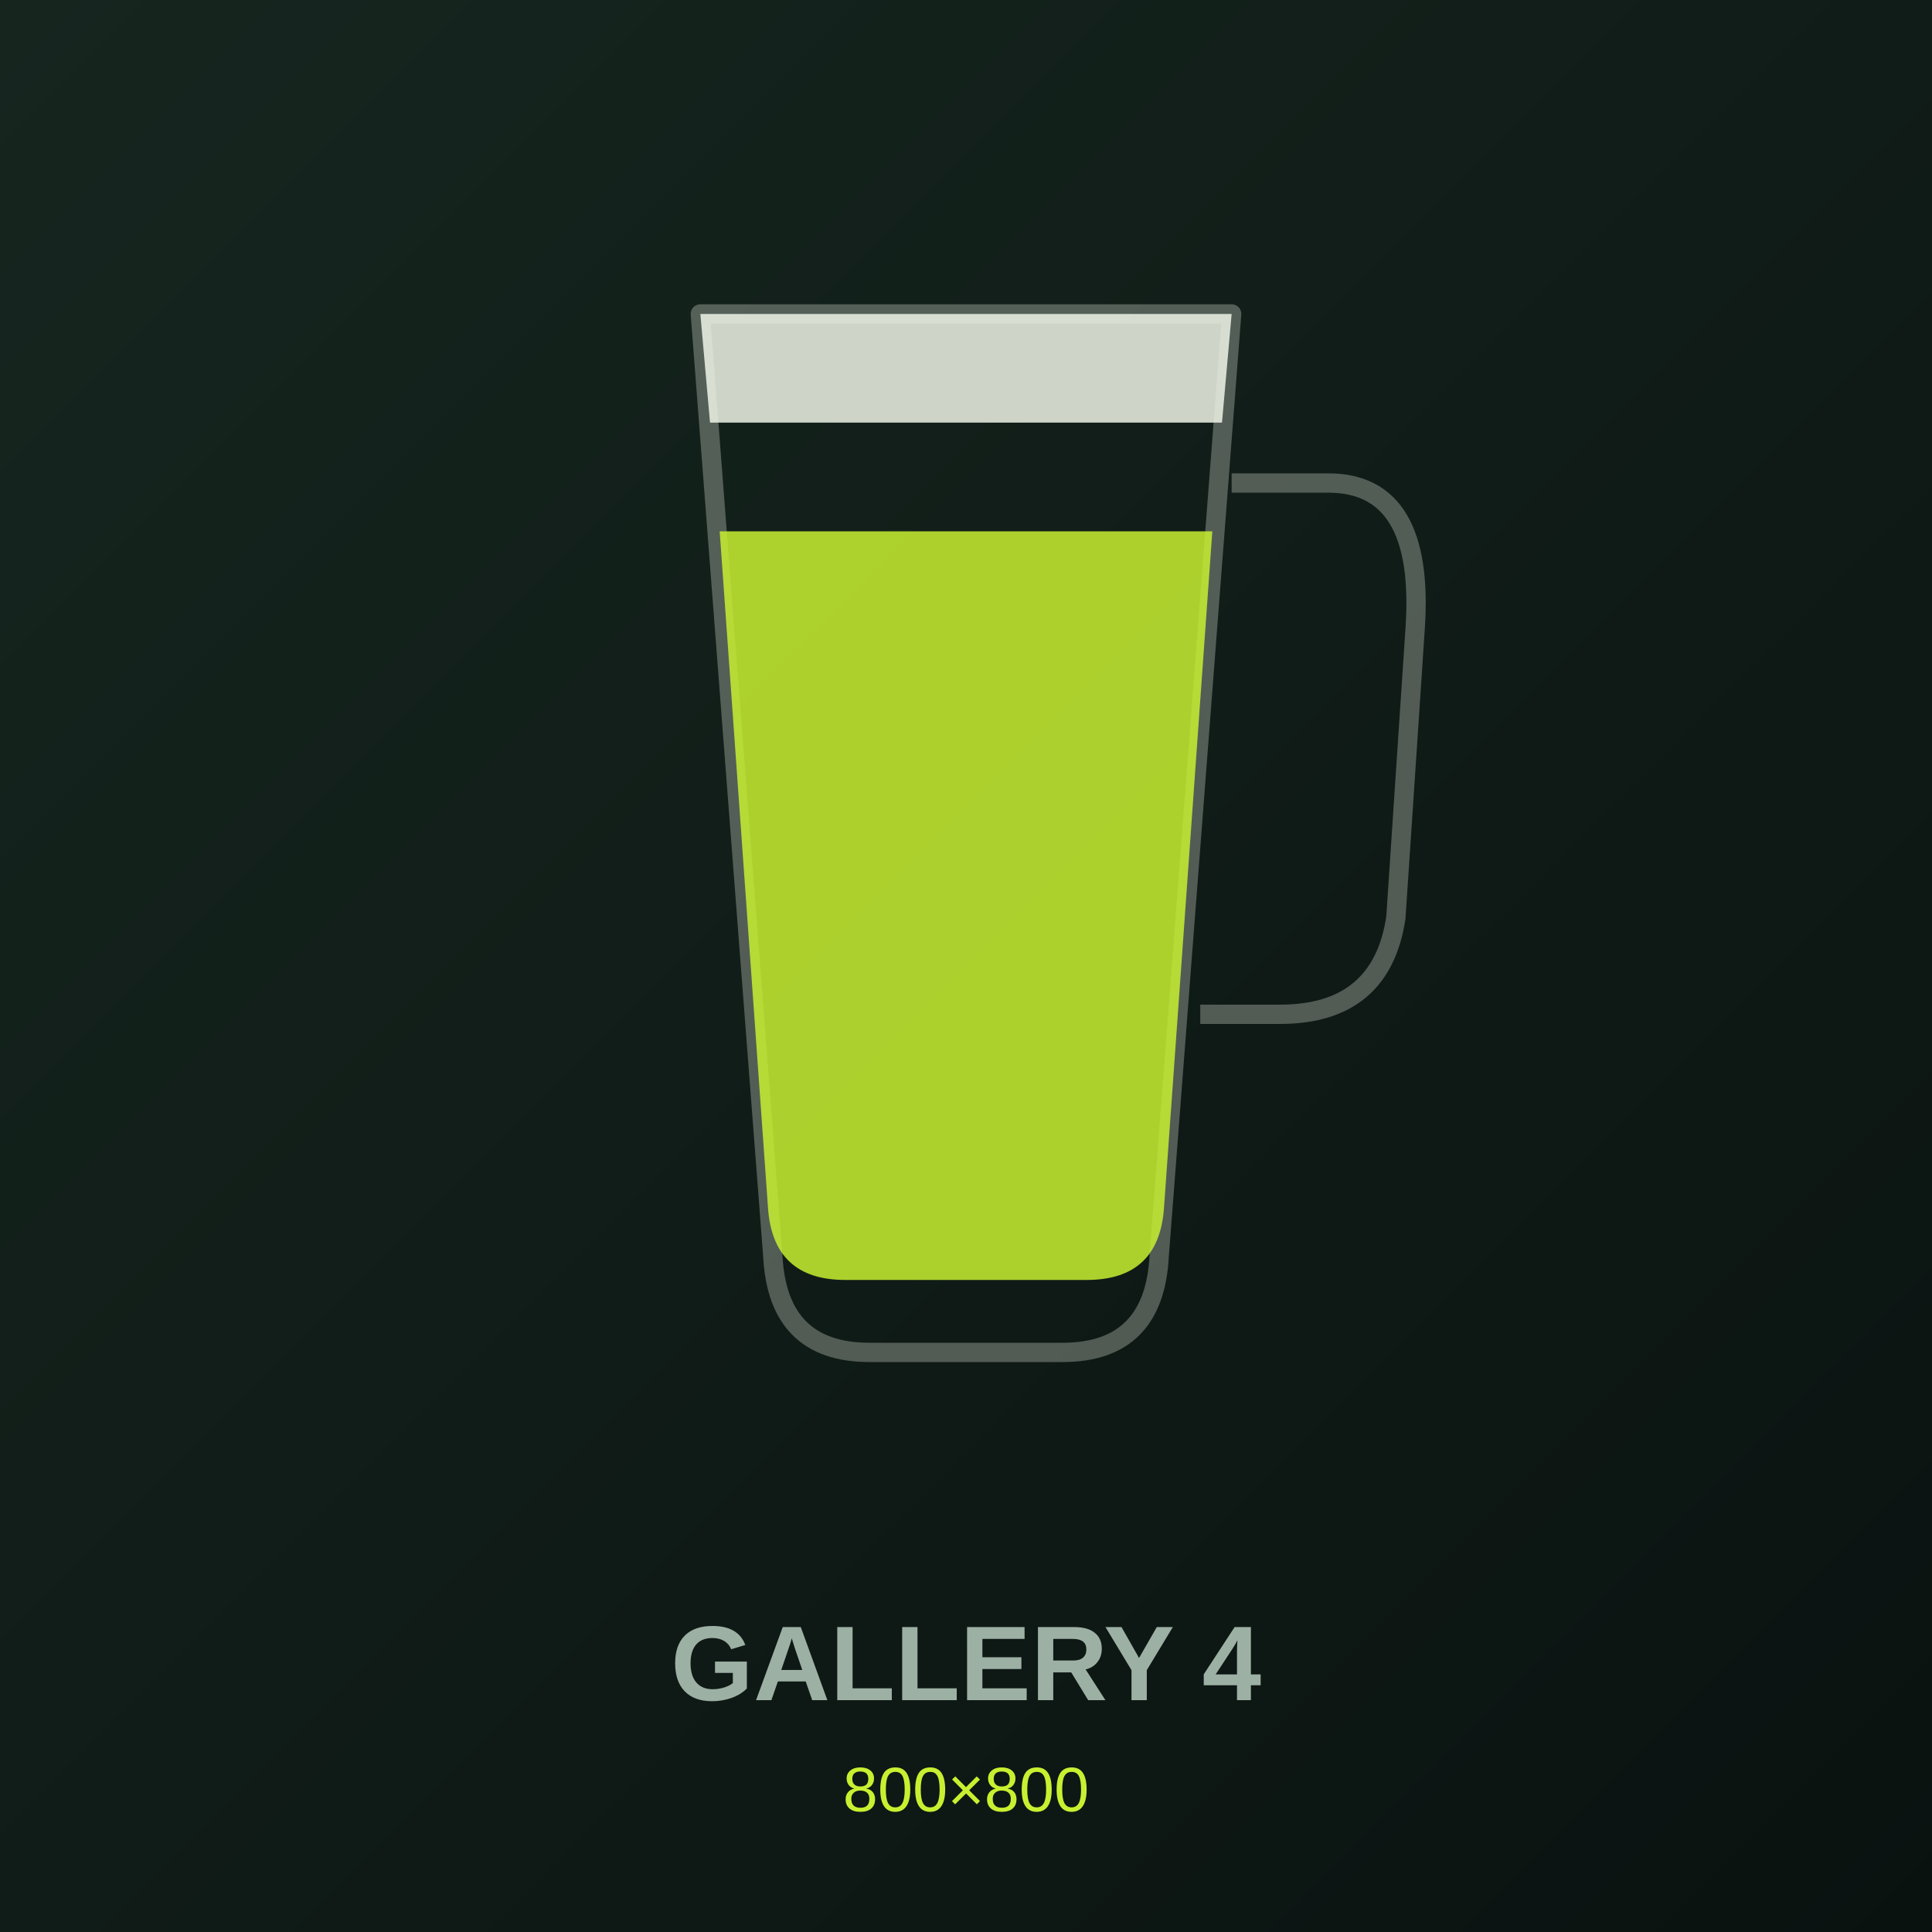
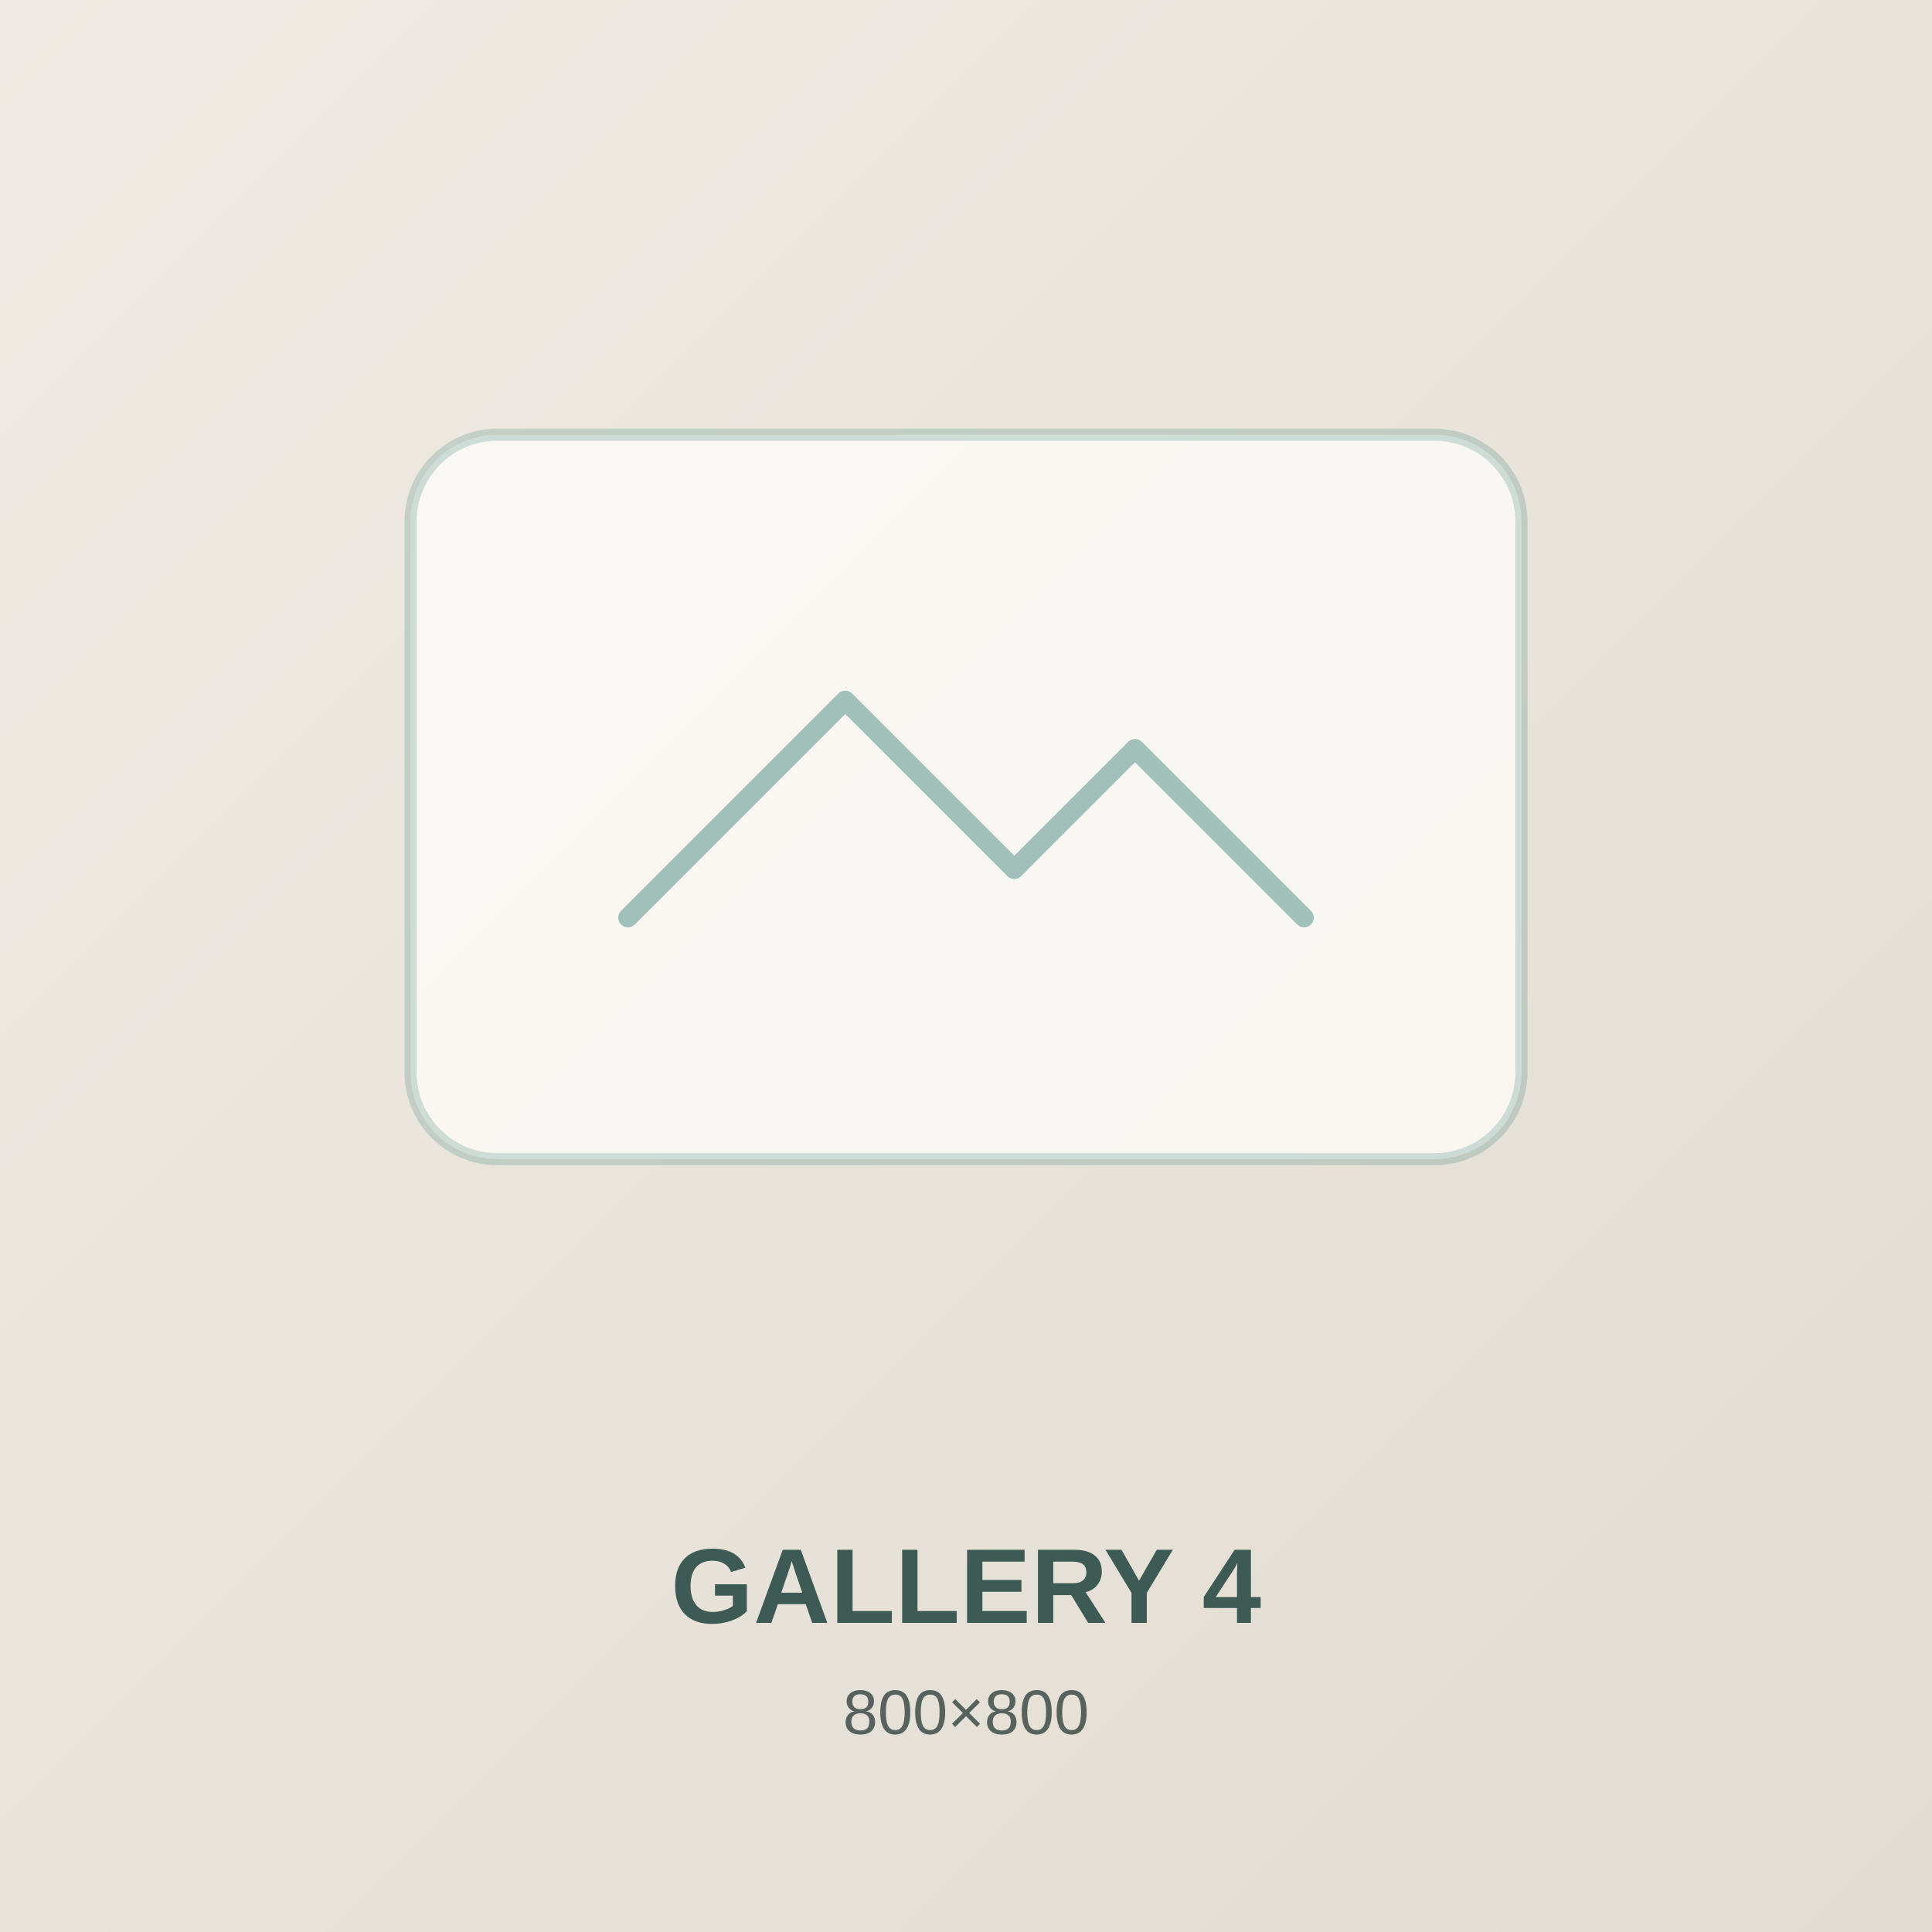
<svg xmlns="http://www.w3.org/2000/svg" viewBox="0 0 800 800" width="800" height="800" role="img" aria-label="GALLERY 4 (placeholder)">
  <defs>
    <linearGradient id="g" x1="0" y1="0" x2="1" y2="1">
-       <stop offset="0" stop-color="#16261f" />
-       <stop offset="1" stop-color="#0a1210" />
+       <stop offset="0" stop-color="#efebe4" />
+       <stop offset="1" stop-color="#e2dcd2" />
    </linearGradient>
  </defs>
  <rect width="800" height="800" fill="url(#g)" />
-   <path d="M290 130H510L480 520Q478 560 440 560H360Q322 560 320 520Z" fill="none" stroke="#eef4e6" stroke-opacity=".3" stroke-width="8" stroke-linejoin="round" />
-   <path d="M298 220H502L482 500Q480 530 450 530H350Q320 530 318 500Z" fill="#c8f031" fill-opacity=".85" />
-   <path d="M290 130H510L506 175H294Z" fill="#eef4e6" fill-opacity=".85" />
-   <path d="M510 200H550Q590 200 586 260L578 380Q572 420 530 420H497" fill="none" stroke="#eef4e6" stroke-opacity=".3" stroke-width="8" />
-   <text x="50%" y="88%" fill="#9db0a4" font-family="Arial,sans-serif" font-size="44" font-weight="700" text-anchor="middle">GALLERY 4</text>
-   <text x="50%" y="88%" dy="46" fill="#c8f031" font-family="Arial,sans-serif" font-size="26" text-anchor="middle">800×800</text>
+   <rect x="170" y="180" width="460" height="300" rx="36" fill="#fffdfa" fill-opacity=".75" stroke="#1f6f64" stroke-opacity=".2" stroke-width="5" />
+   <path d="M260 380l90-90 70 70 50-50 70 70" fill="none" stroke="#1f6f64" stroke-opacity=".4" stroke-width="8" stroke-linecap="round" stroke-linejoin="round" />
+   <text x="50%" y="84%" fill="#3d5a54" font-family="Arial,sans-serif" font-size="44" font-weight="700" text-anchor="middle">GALLERY 4</text>
+   <text x="50%" y="84%" dy="46" fill="#57615d" font-family="Arial,sans-serif" font-size="26" text-anchor="middle">800×800</text>
</svg>
